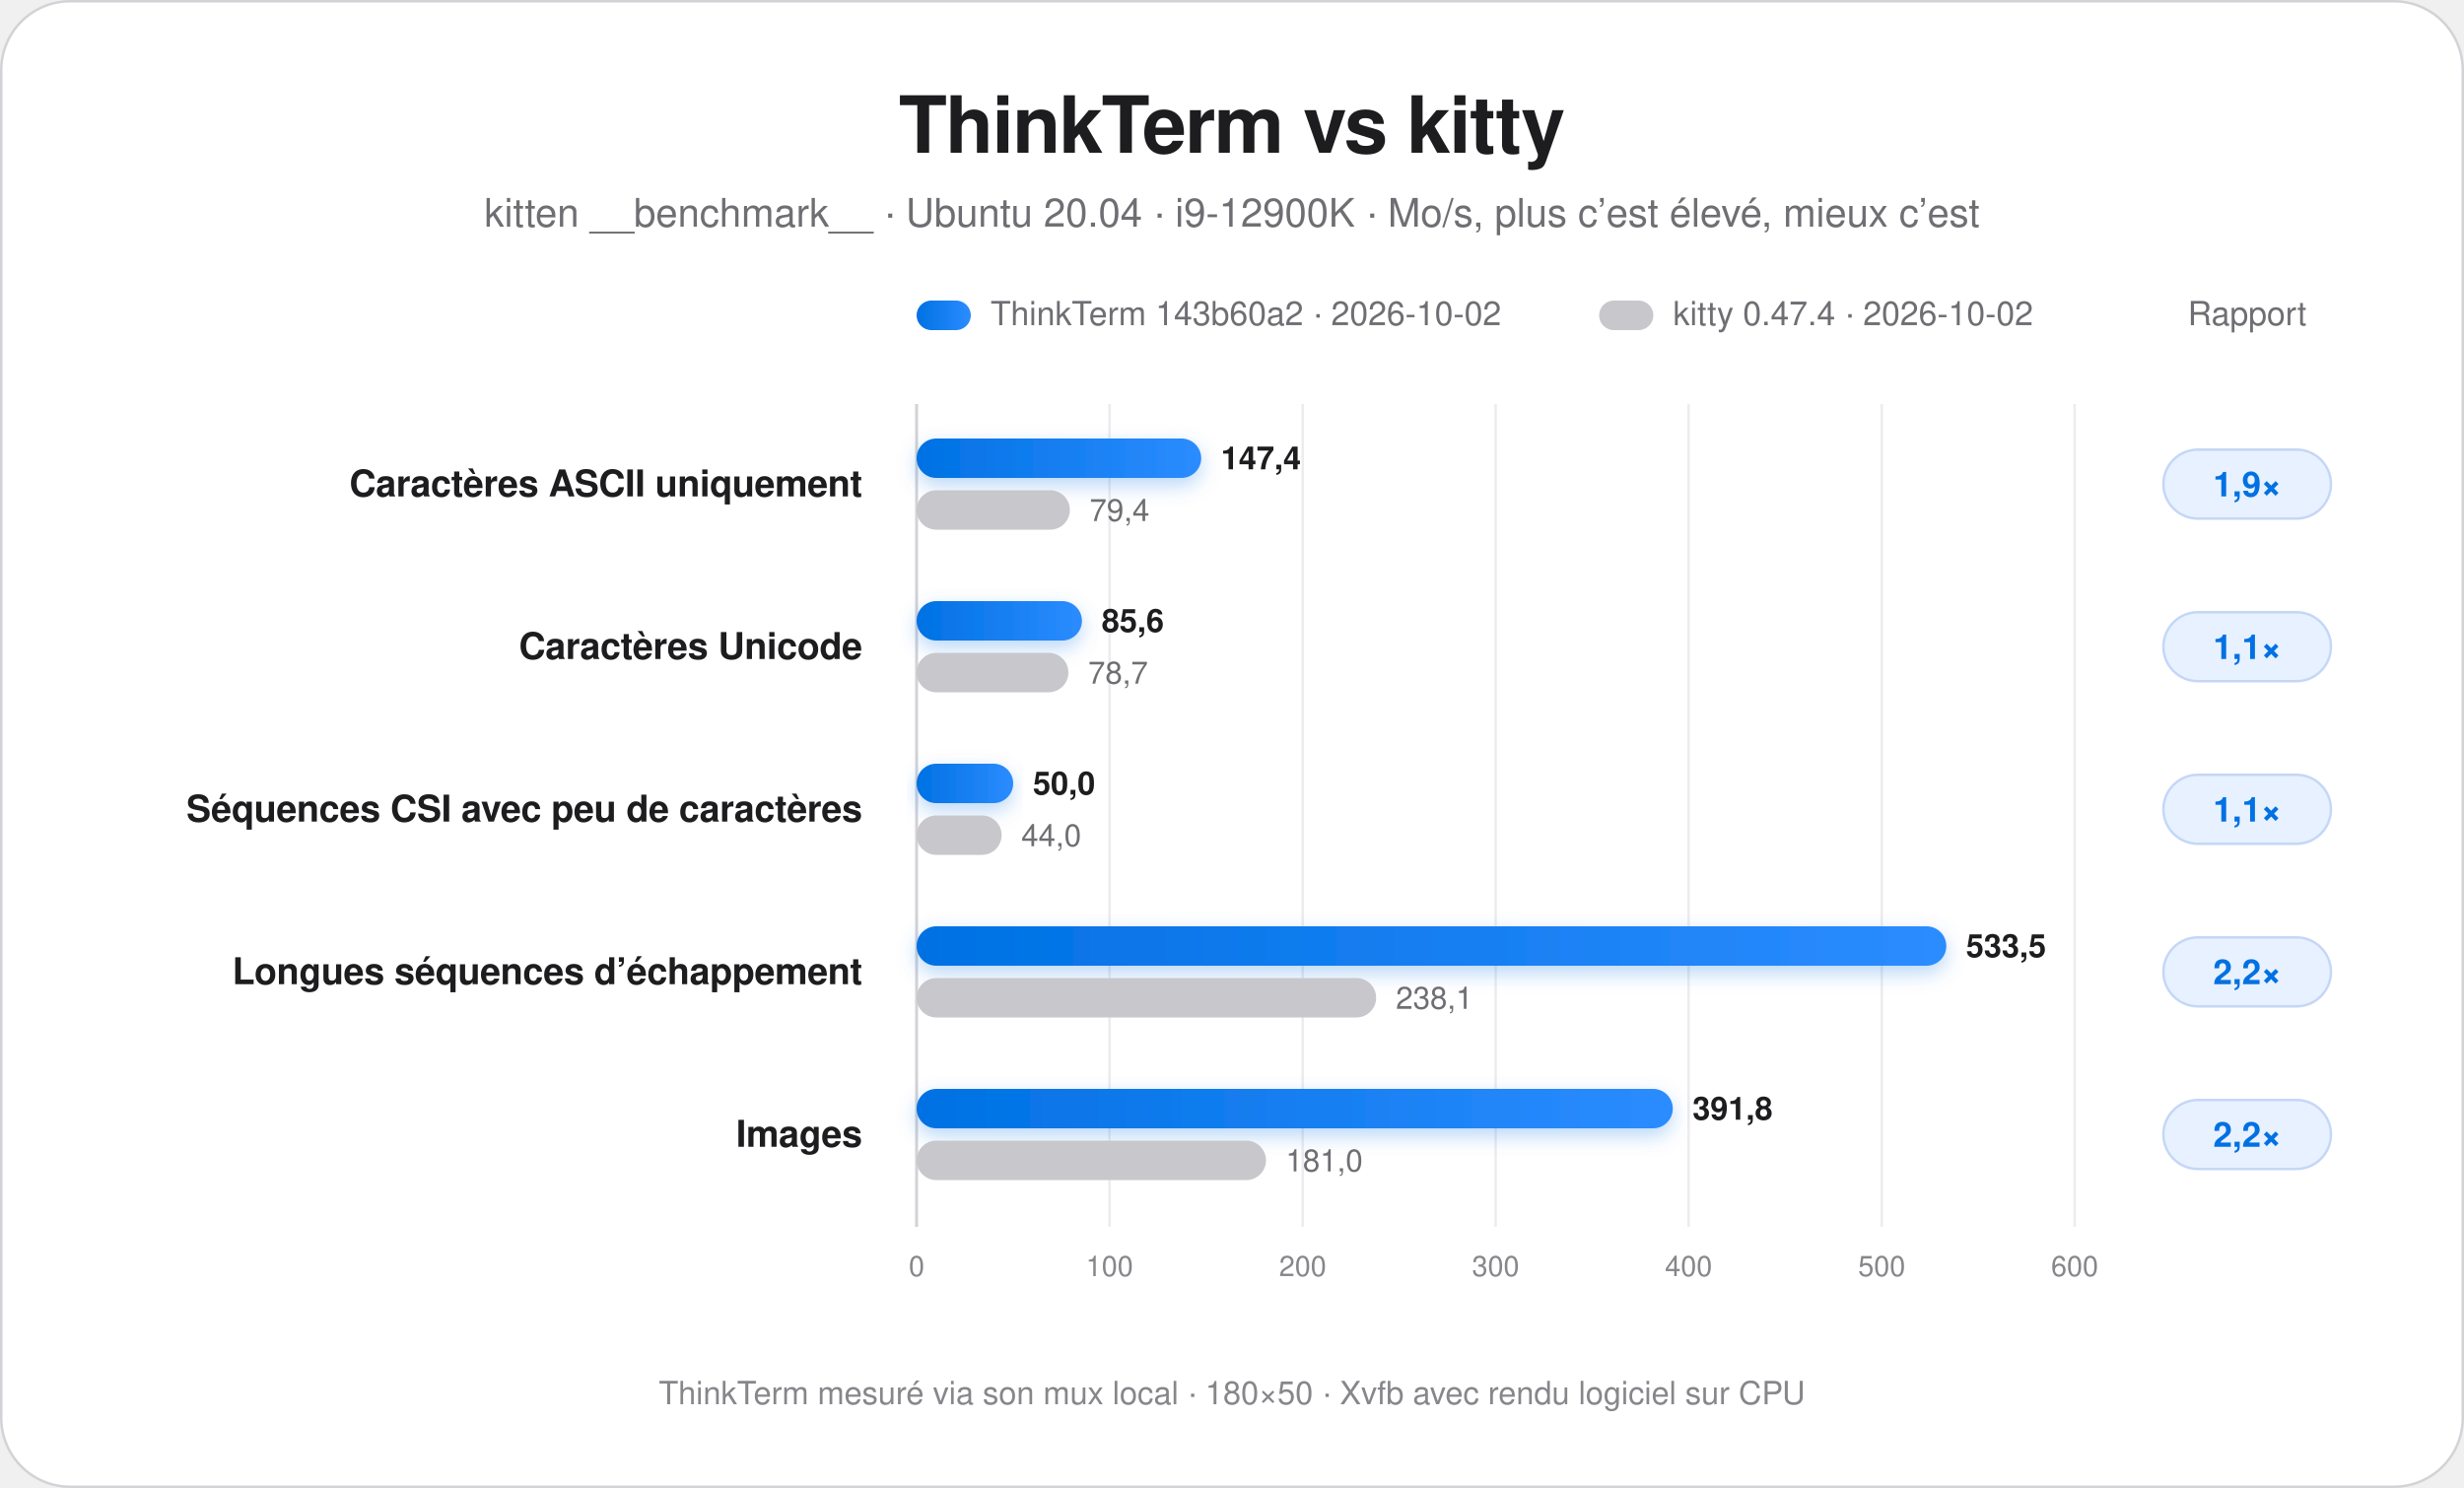
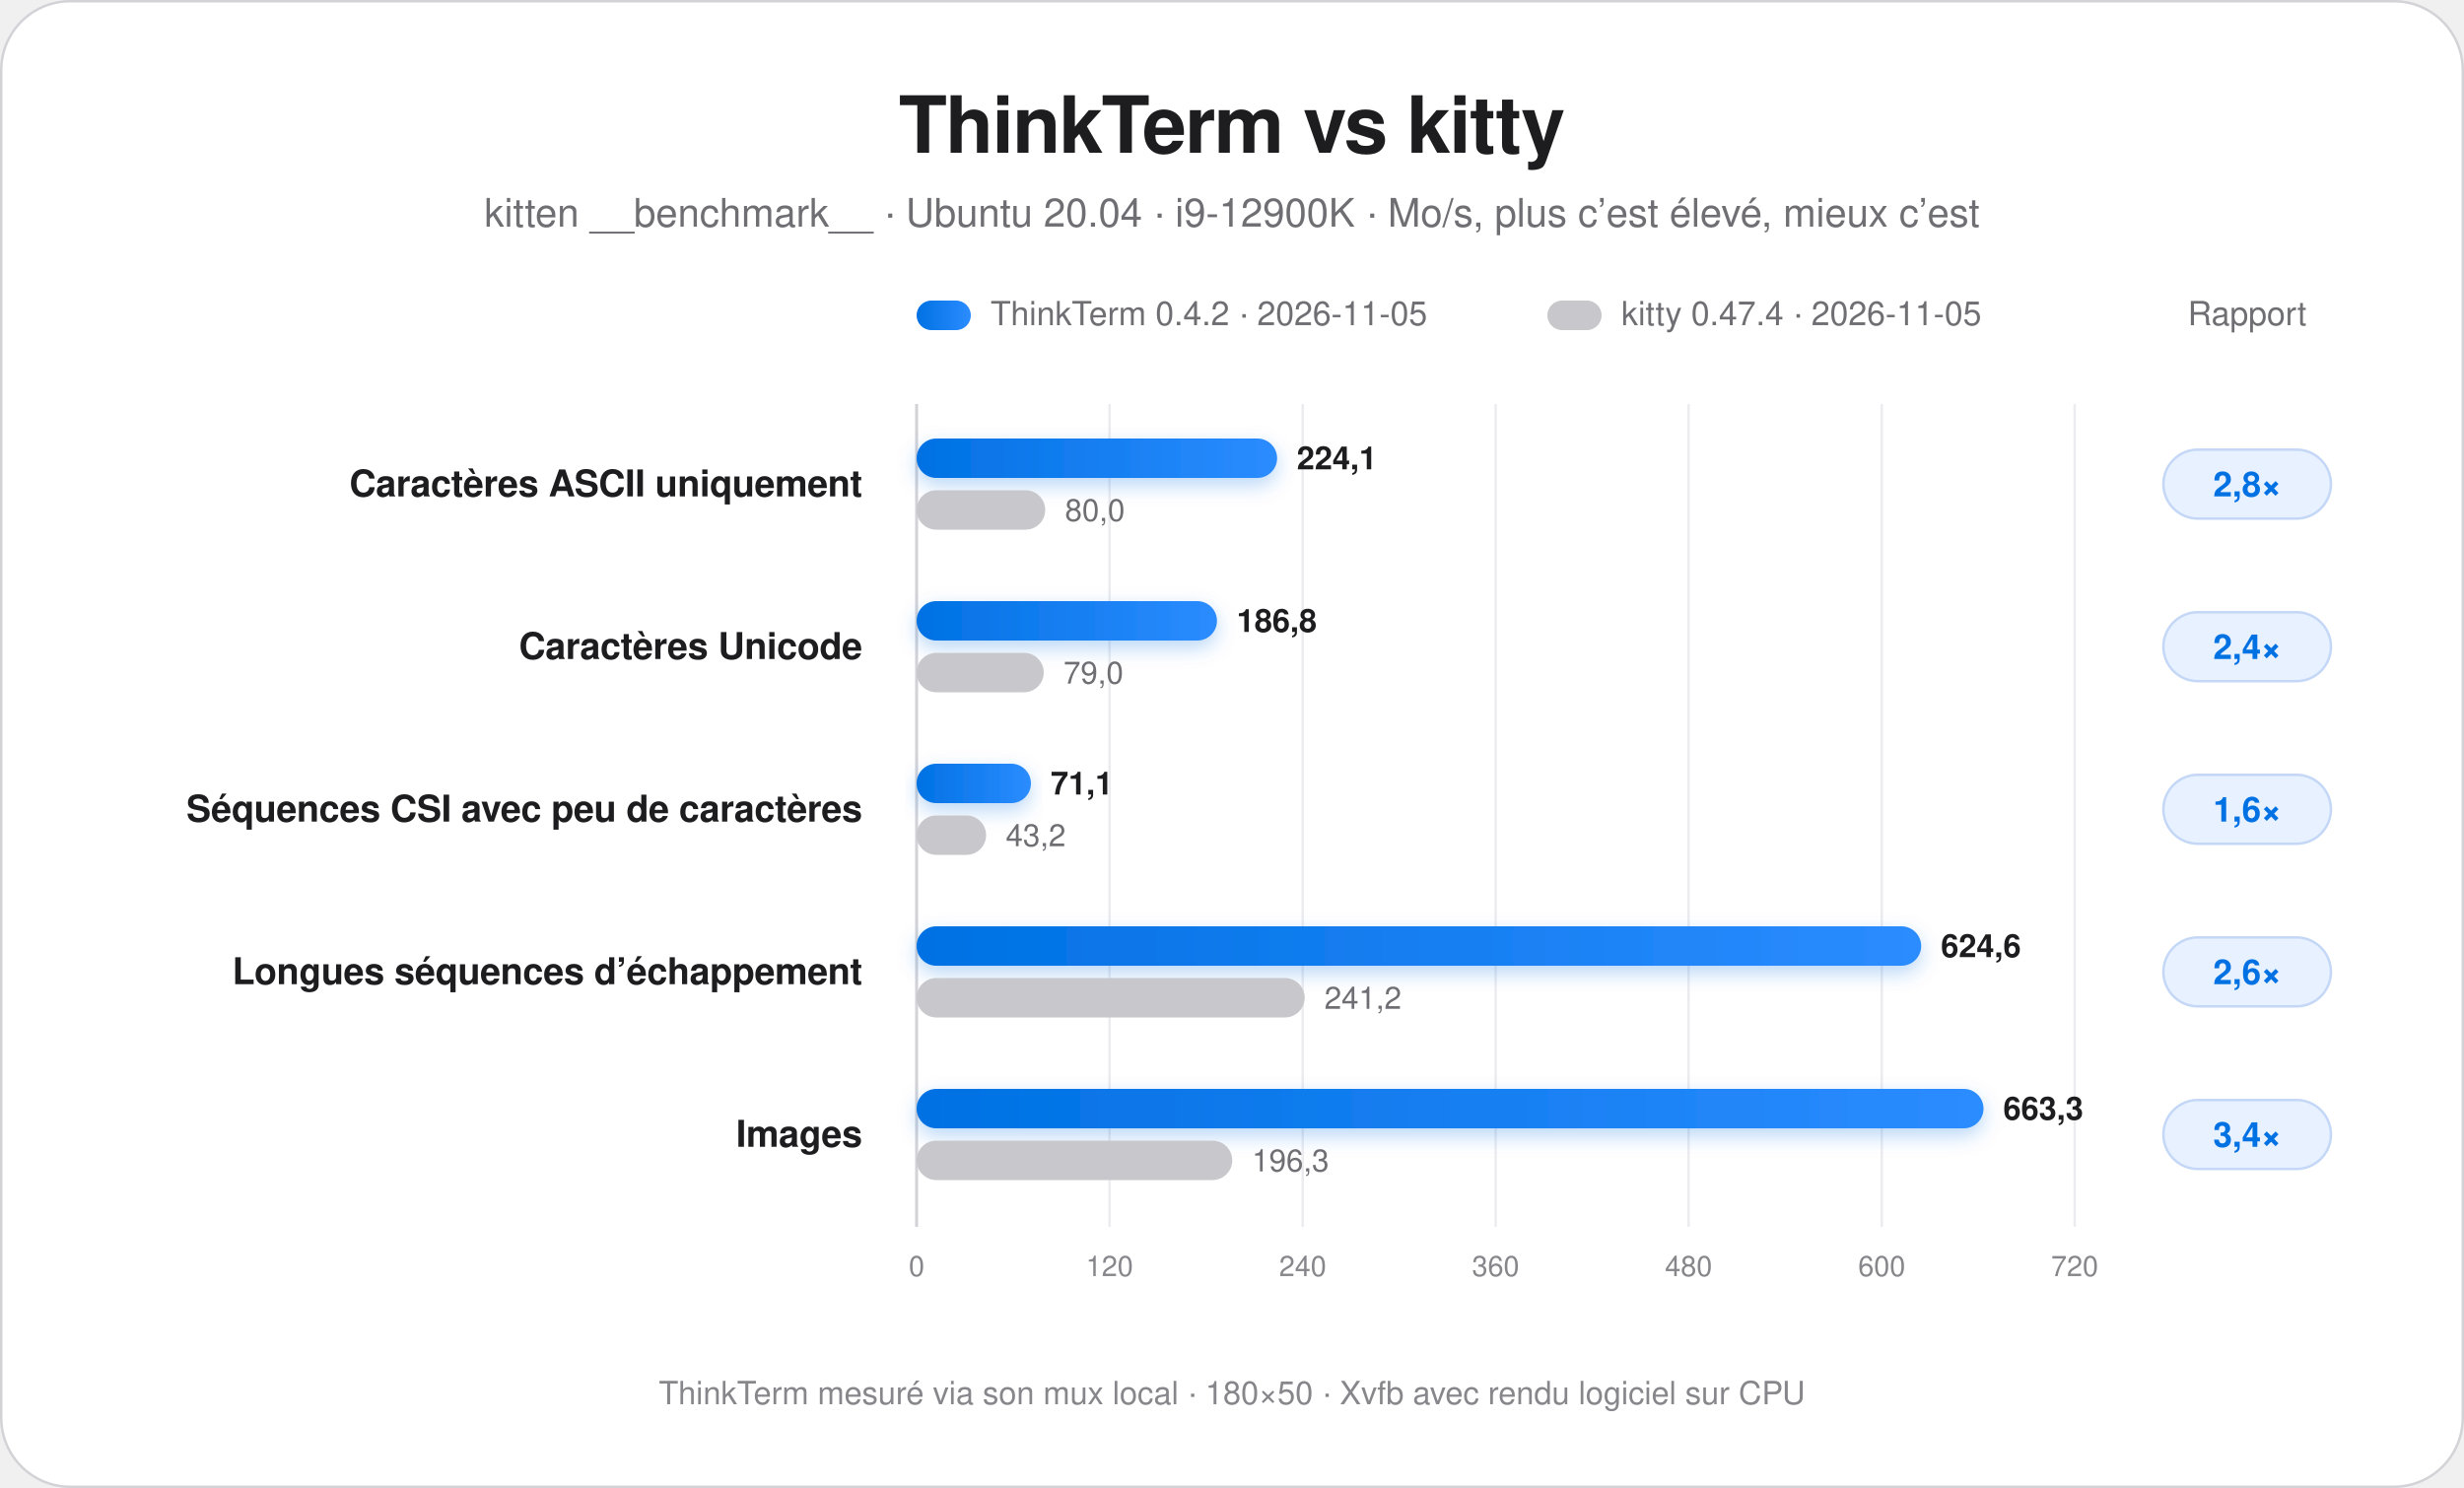
<svg xmlns="http://www.w3.org/2000/svg" viewBox="0 0 1000 604" width="1000" height="604" role="img" aria-labelledby="t d">
  <defs>
    <linearGradient id="ours" x1="0" y1="0" x2="1" y2="0">
      <stop offset="0" stop-color="#0071e3" />
      <stop offset="1" stop-color="#2b8cff" />
    </linearGradient>
    <filter id="glow" x="-10%" y="-80%" width="120%" height="300%">
      <feDropShadow dx="0" dy="3" stdDeviation="4" flood-color="#0071e3" flood-opacity="0.28" />
    </filter>
  </defs>
  <style>
text { font-family: -apple-system, BlinkMacSystemFont, 'SF Pro Display', 'SF Pro Text', 'Segoe UI', 'Helvetica Neue', Helvetica, Arial, sans-serif; fill: #1d1d1f; }
.headline { font-size: 32px; font-weight: 700; letter-spacing: -0.6px; }
.subhead { font-size: 16px; fill: #6e6e73; }
.label { font-size: 15px; font-weight: 600; letter-spacing: -0.1px; }
.legend { font-size: 13.5px; font-weight: 500; fill: #6e6e73; }
.val-ours { font-size: 13px; font-weight: 700; }
.val-theirs { font-size: 12.5px; font-weight: 500; fill: #6e6e73; }
.tick { font-size: 11.5px; fill: #86868b; }
.caption { font-size: 13px; font-weight: 500; fill: #86868b; }
.grid { stroke: #ececf0; stroke-width: 1; }
.axis { stroke: #d2d2d7; stroke-width: 1.2; }
.ours { fill: url(#ours); }
.ours-bar { fill: url(#ours); filter: url(#glow); }
.theirs { fill: #c7c7cc; }
.win { fill: #e8f1ff; stroke: #c4d7f6; }
.win-t { font-size: 14px; font-weight: 700; fill: #0071e3; }
.even { fill: #f5f5f7; stroke: #e3e3e8; }
.even-t { font-size: 14px; font-weight: 700; fill: #6e6e73; }
</style>
  <rect x="0.5" y="0.5" width="999" height="603" rx="28" fill="#ffffff" stroke="#d2d2d7" />
  <text x="500" y="62" class="headline" text-anchor="middle">ThinkTerm vs kitty</text>
  <text x="500" y="92" class="subhead" text-anchor="middle">kitten __benchmark__ · Ubuntu 20.04 · i9-12900K · Mo/s, plus c’est élevé, mieux c’est</text>
  <rect x="372" y="122" width="22" height="12" rx="6" class="ours" />
-   <text x="402" y="132" class="legend">ThinkTerm 143b60a2 · 2026-10-02</text>
-   <rect x="649" y="122" width="22" height="12" rx="6" class="theirs" />
-   <text x="679" y="132" class="legend">kitty 0.47.4 · 2026-10-02</text>
+   <text x="402" y="132" class="legend">ThinkTerm 0.4.2 · 2026-11-05</text>
+   <rect x="628" y="122" width="22" height="12" rx="6" class="theirs" />
+   <text x="658" y="132" class="legend">kitty 0.47.4 · 2026-11-05</text>
  <text x="912" y="132" class="legend" text-anchor="middle">Rapport</text>
  <line x1="450.3" y1="164" x2="450.3" y2="498" class="grid" />
-   <text x="450.3" y="518" class="tick" text-anchor="middle">100</text>
+   <text x="450.3" y="518" class="tick" text-anchor="middle">120</text>
  <line x1="528.7" y1="164" x2="528.7" y2="498" class="grid" />
-   <text x="528.7" y="518" class="tick" text-anchor="middle">200</text>
+   <text x="528.7" y="518" class="tick" text-anchor="middle">240</text>
  <line x1="607.0" y1="164" x2="607.0" y2="498" class="grid" />
-   <text x="607.0" y="518" class="tick" text-anchor="middle">300</text>
+   <text x="607.0" y="518" class="tick" text-anchor="middle">360</text>
  <line x1="685.3" y1="164" x2="685.3" y2="498" class="grid" />
-   <text x="685.3" y="518" class="tick" text-anchor="middle">400</text>
+   <text x="685.3" y="518" class="tick" text-anchor="middle">480</text>
  <line x1="763.7" y1="164" x2="763.7" y2="498" class="grid" />
-   <text x="763.7" y="518" class="tick" text-anchor="middle">500</text>
+   <text x="763.7" y="518" class="tick" text-anchor="middle">600</text>
  <line x1="842.0" y1="164" x2="842.0" y2="498" class="grid" />
-   <text x="842.0" y="518" class="tick" text-anchor="middle">600</text>
+   <text x="842.0" y="518" class="tick" text-anchor="middle">720</text>
  <line x1="372" y1="164" x2="372" y2="498" class="axis" />
  <text x="372" y="518" class="tick" text-anchor="middle">0</text>
  <text x="350" y="201.5" class="label" text-anchor="end">Caractères ASCII uniquement</text>
-   <rect x="372" y="178" width="115.5" height="16" rx="8.0" class="ours-bar" />
-   <text x="495.5" y="190.5" class="val-ours">147,4</text>
-   <rect x="372" y="199" width="62.2" height="16" rx="8.0" class="theirs" />
-   <text x="442.2" y="211.5" class="val-theirs">79,4</text>
+   <rect x="372" y="178" width="146.3" height="16" rx="8.0" class="ours-bar" />
+   <text x="526.3" y="190.5" class="val-ours">224,1</text>
+   <rect x="372" y="199" width="52.2" height="16" rx="8.0" class="theirs" />
+   <text x="432.2" y="211.5" class="val-theirs">80,0</text>
  <rect x="878" y="182.5" width="68" height="28" rx="14" class="win" />
-   <text x="912" y="201.5" class="win-t" text-anchor="middle">1,9×</text>
+   <text x="912" y="201.5" class="win-t" text-anchor="middle">2,8×</text>
  <text x="350" y="267.5" class="label" text-anchor="end">Caractères Unicode</text>
-   <rect x="372" y="244" width="67.1" height="16" rx="8.0" class="ours-bar" />
-   <text x="447.1" y="256.5" class="val-ours">85,6</text>
-   <rect x="372" y="265" width="61.6" height="16" rx="8.0" class="theirs" />
-   <text x="441.6" y="277.5" class="val-theirs">78,7</text>
+   <rect x="372" y="244" width="121.9" height="16" rx="8.0" class="ours-bar" />
+   <text x="501.9" y="256.5" class="val-ours">186,8</text>
+   <rect x="372" y="265" width="51.6" height="16" rx="8.0" class="theirs" />
+   <text x="431.6" y="277.5" class="val-theirs">79,0</text>
  <rect x="878" y="248.5" width="68" height="28" rx="14" class="win" />
-   <text x="912" y="267.5" class="win-t" text-anchor="middle">1,1×</text>
+   <text x="912" y="267.5" class="win-t" text-anchor="middle">2,4×</text>
  <text x="350" y="333.5" class="label" text-anchor="end">Séquences CSI avec peu de caractères</text>
-   <rect x="372" y="310" width="39.2" height="16" rx="8.0" class="ours-bar" />
-   <text x="419.2" y="322.5" class="val-ours">50,0</text>
-   <rect x="372" y="331" width="34.5" height="16" rx="8.0" class="theirs" />
-   <text x="414.5" y="343.5" class="val-theirs">44,0</text>
+   <rect x="372" y="310" width="46.4" height="16" rx="8.0" class="ours-bar" />
+   <text x="426.4" y="322.5" class="val-ours">71,1</text>
+   <rect x="372" y="331" width="28.2" height="16" rx="8.0" class="theirs" />
+   <text x="408.2" y="343.5" class="val-theirs">43,2</text>
  <rect x="878" y="314.5" width="68" height="28" rx="14" class="win" />
-   <text x="912" y="333.5" class="win-t" text-anchor="middle">1,1×</text>
+   <text x="912" y="333.5" class="win-t" text-anchor="middle">1,6×</text>
  <text x="350" y="399.5" class="label" text-anchor="end">Longues séquences d’échappement</text>
-   <rect x="372" y="376" width="417.9" height="16" rx="8.0" class="ours-bar" />
-   <text x="797.9" y="388.5" class="val-ours">533,5</text>
-   <rect x="372" y="397" width="186.5" height="16" rx="8.0" class="theirs" />
-   <text x="566.5" y="409.5" class="val-theirs">238,1</text>
+   <rect x="372" y="376" width="407.7" height="16" rx="8.0" class="ours-bar" />
+   <text x="787.7" y="388.5" class="val-ours">624,6</text>
+   <rect x="372" y="397" width="157.5" height="16" rx="8.0" class="theirs" />
+   <text x="537.5" y="409.5" class="val-theirs">241,2</text>
  <rect x="878" y="380.5" width="68" height="28" rx="14" class="win" />
-   <text x="912" y="399.5" class="win-t" text-anchor="middle">2,2×</text>
+   <text x="912" y="399.5" class="win-t" text-anchor="middle">2,6×</text>
  <text x="350" y="465.5" class="label" text-anchor="end">Images</text>
-   <rect x="372" y="442" width="306.9" height="16" rx="8.0" class="ours-bar" />
-   <text x="686.9" y="454.5" class="val-ours">391,8</text>
-   <rect x="372" y="463" width="141.8" height="16" rx="8.0" class="theirs" />
-   <text x="521.8" y="475.5" class="val-theirs">181,0</text>
+   <rect x="372" y="442" width="433.0" height="16" rx="8.0" class="ours-bar" />
+   <text x="813.0" y="454.5" class="val-ours">663,3</text>
+   <rect x="372" y="463" width="128.1" height="16" rx="8.0" class="theirs" />
+   <text x="508.1" y="475.5" class="val-theirs">196,3</text>
  <rect x="878" y="446.5" width="68" height="28" rx="14" class="win" />
-   <text x="912" y="465.5" class="win-t" text-anchor="middle">2,2×</text>
+   <text x="912" y="465.5" class="win-t" text-anchor="middle">3,4×</text>
  <text x="500" y="570" class="caption" text-anchor="middle">ThinkTerm mesuré via son mux local · 180×50 · Xvfb avec rendu logiciel sur CPU</text>
</svg>
